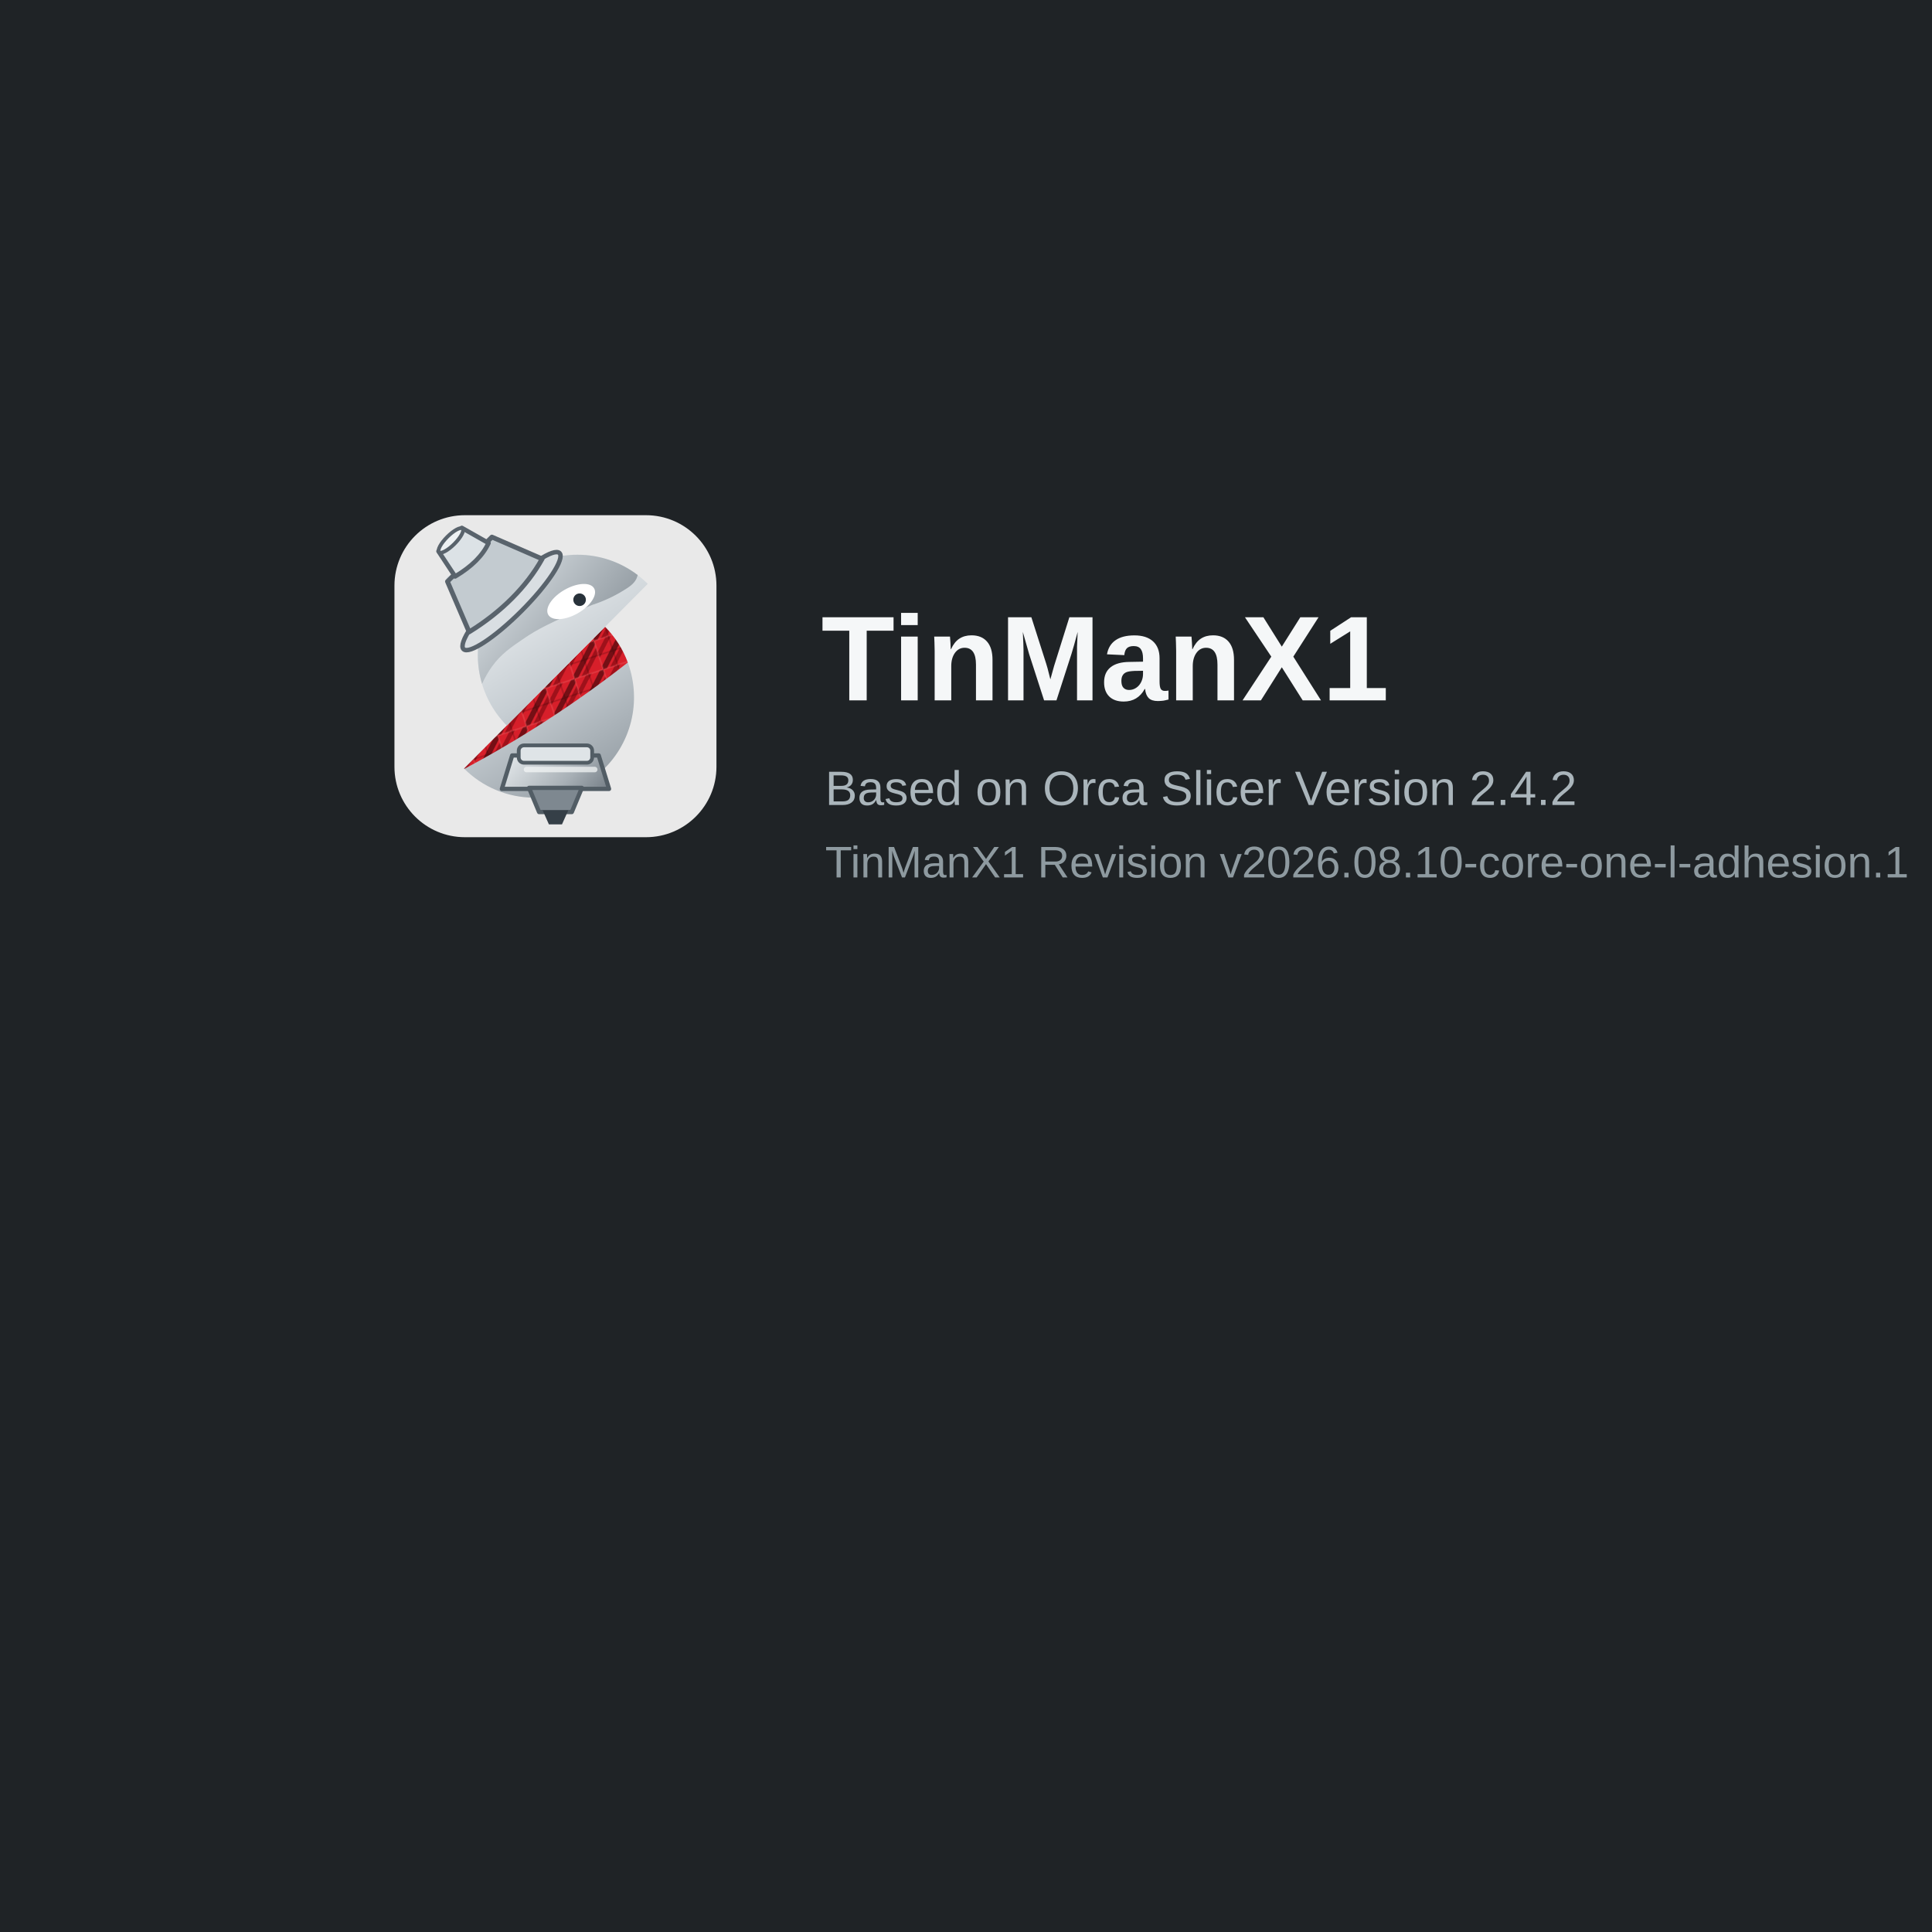
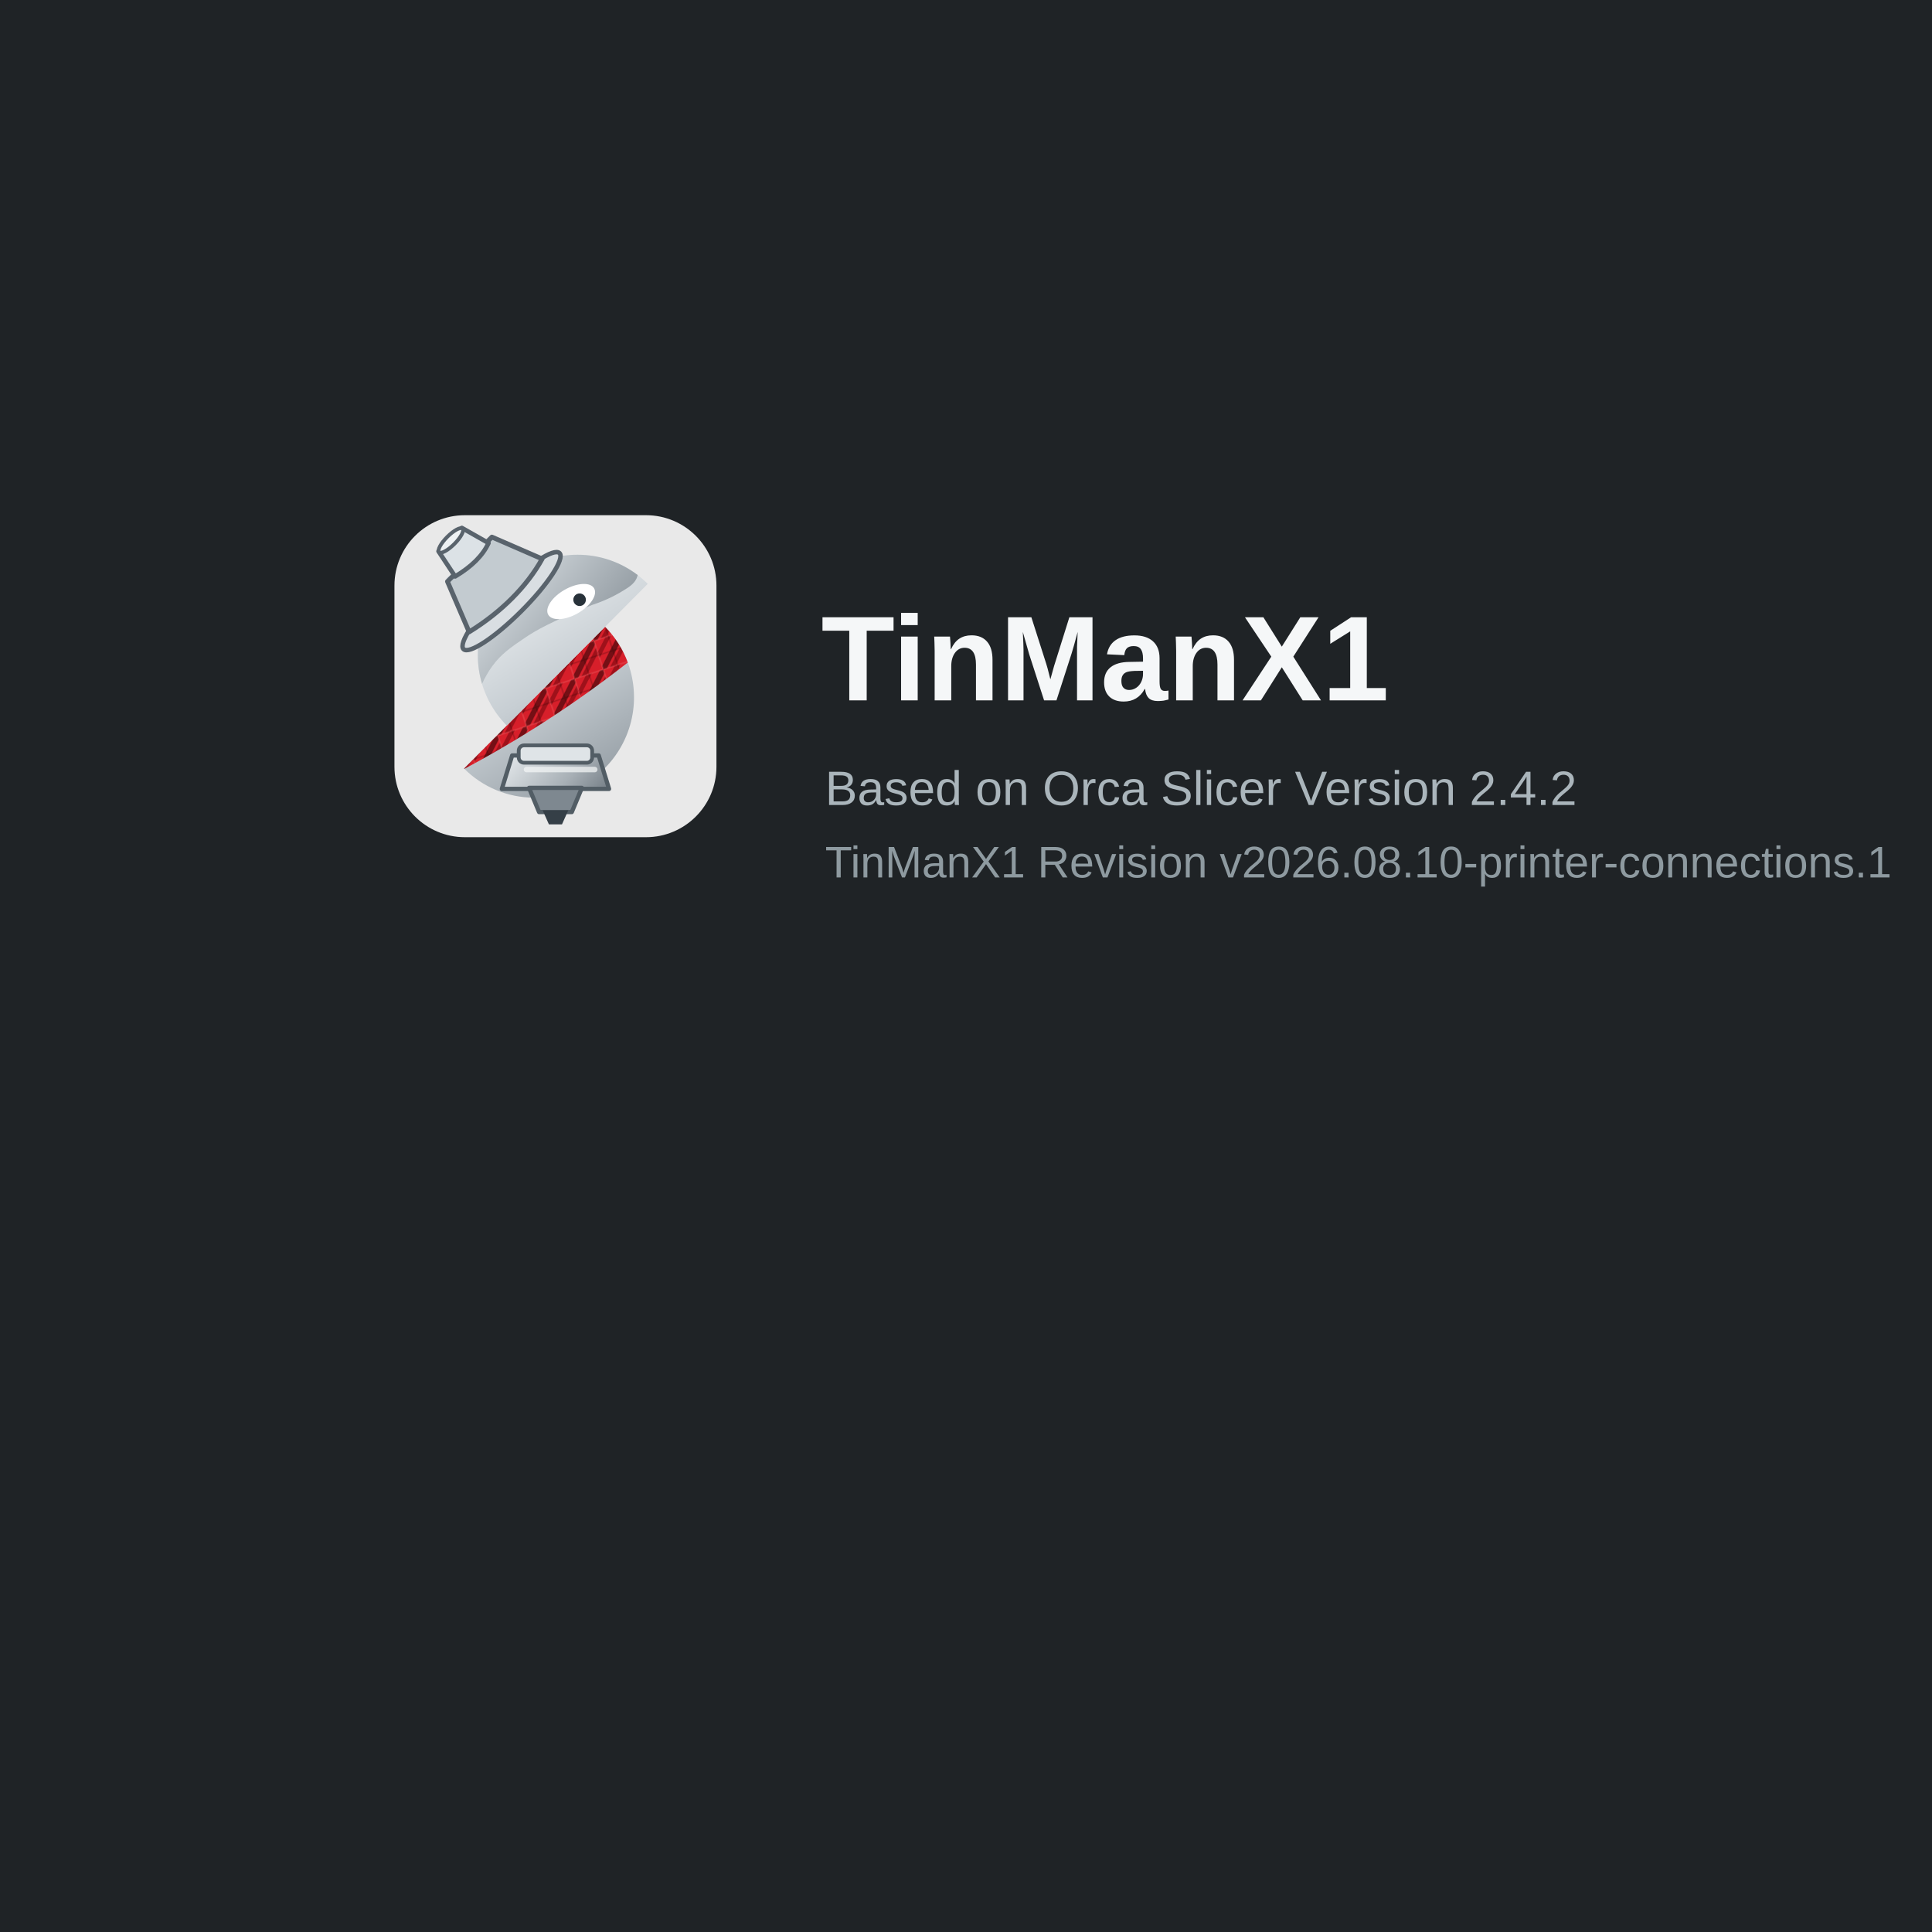
<svg xmlns="http://www.w3.org/2000/svg" width="480" height="480" viewBox="0 0 480 480">
  <defs>
    <linearGradient id="tmxSilver" x1="18" y1="8" x2="47" y2="55" gradientUnits="userSpaceOnUse">
      <stop offset="0" stop-color="#f7f9fa" />
      <stop offset=".52" stop-color="#c7ced3" />
      <stop offset="1" stop-color="#8d969d" />
    </linearGradient>
    <linearGradient id="tmxDarkSilver" x1="19" y1="10" x2="49" y2="35" gradientUnits="userSpaceOnUse">
      <stop offset="0" stop-color="#dce2e6" />
      <stop offset="1" stop-color="#6f7981" />
    </linearGradient>
    <linearGradient id="tmxNozzle" x1="24" y1="43" x2="43" y2="60" gradientUnits="userSpaceOnUse">
      <stop offset="0" stop-color="#eef2f4" />
      <stop offset=".55" stop-color="#a8b0b6" />
      <stop offset="1" stop-color="#59636c" />
    </linearGradient>
    <pattern id="tmxCarbonRed" width="6" height="6" patternUnits="userSpaceOnUse" patternTransform="rotate(-18)">
      <rect width="6" height="6" fill="#D71F2A" />
      <path d="M-2 1 1-2M0 6 6 0M5 8 8 5" fill="none" stroke="#250204" stroke-width="1.05" opacity=".55" />
      <path d="M-2 5 5-2M1 7 7 1" fill="none" stroke="#7c0810" stroke-width=".85" opacity=".62" />
      <path d="M0 0h6v6h-6z" fill="none" stroke="#f06a70" stroke-width=".35" opacity=".28" />
      <path d="M0 3h6M3 0v6" fill="none" stroke="#180102" stroke-width=".28" opacity=".22" />
    </pattern>
  </defs>
  <rect width="480" height="480" fill="#1f2326" />
  <g transform="translate(98 128)">
    <g transform="scale(1.25)">
      <rect width="64" height="64" rx="14" fill="#e9e9e9" />
      <path d="M13.84,50.354a19.7,19.7,0,0,0,13.883,5.79A19.944,19.944,0,0,0,41.858,22.182Z" fill="url(#tmxSilver)" />
      <path d="M41.858,22.181,13.84,50.354l.061.059A220.548,220.548,0,0,0,46.378,29.277a19.964,19.964,0,0,0-4.52-7.1" fill="url(#tmxCarbonRed)" />
      <path d="M36.381,7.856A19.943,19.943,0,0,0,22.327,41.818L50.345,13.646a19.693,19.693,0,0,0-13.964-5.79" fill="url(#tmxSilver)" />
      <path d="M36.381,7.856A19.636,19.636,0,0,0,26.04,10.782a22.742,22.742,0,0,0-5.91-.745,23.084,23.084,0,0,0-9.477,2.124.632.632,0,0,0,.129,1.191,13.52,13.52,0,0,1,8.069,5.137A20.06,20.06,0,0,0,17.41,33.534a19.873,19.873,0,0,1,2-3.488c1.819-2.5,3.743-3.8,6.585-5.723,2.093-1.416,5-3.077,13.359-6.512a28.421,28.421,0,0,0,6.12-2.821c1.4-.831,2.461-1.615,2.8-2.842.024-.086.045-.172.065-.256A19.655,19.655,0,0,0,36.381,7.856" fill="url(#tmxDarkSilver)" />
      <path d="M39.69,14.551c.727,1.285-.728,3.495-3.249,4.937s-5.154,1.569-5.88.284.727-3.495,3.248-4.937,5.154-1.569,5.881-.284" fill="#fff" />
      <circle cx="36.8" cy="16.8" r="1.25" fill="#28323a" />
      <g transform="translate(-17 1) rotate(-45 34.2 12.5) scale(1.05)">
        <ellipse cx="34.25" cy="18.4" rx="12.85" ry="2.65" fill="#d9dee2" stroke="#59636c" stroke-width=".85" />
        <path d="M28.3,7.2h11.9l3.8,9.65c-5.75,1.65-12.65,1.65-19.55,0Z" fill="#c3cbd0" stroke="#59636c" stroke-width=".9" stroke-linejoin="round" />
        <path d="M31.15,1.95h6.25l1.55,5.6c-2.45.9-5.4.9-8.95,0Z" fill="#dce2e6" stroke="#59636c" stroke-width=".85" stroke-linejoin="round" />
        <ellipse cx="34.25" cy="2.15" rx="3.15" ry=".95" fill="#eef2f4" stroke="#59636c" stroke-width=".7" />
      </g>
      <path d="M23.4,47.75h17.2l2.05,6.65H21.35Z" fill="url(#tmxNozzle)" stroke="#525d65" stroke-width=".85" stroke-linejoin="round" />
      <path d="M26.75,54.2h10.5l-2,4.8h-6.5Z" fill="#7e8890" stroke="#525d65" stroke-width=".85" stroke-linejoin="round" />
      <path d="M29.45,58.65h5.1l-1.25,2.8h-2.6Z" fill="#353f47" />
      <rect x="24.7" y="45.75" width="14.6" height="3.45" rx="1.05" fill="#dfe4e7" stroke="#525d65" stroke-width=".75" />
      <path d="M26.25,50.55h13.55" fill="none" stroke="#f4f6f7" stroke-width="1.1" stroke-linecap="round" opacity=".72" />
    </g>
    <text x="106" y="46" font-family="Arial, Helvetica, sans-serif" font-size="30" font-weight="700" fill="#f5f7f8">TinManX1</text>
    <text x="107" y="72" font-family="Arial, Helvetica, sans-serif" font-size="12" fill="#aab5bb">Based on Orca Slicer Version 2.4.2</text>
-     <text x="107" y="90" font-family="Arial, Helvetica, sans-serif" font-size="11" fill="#8e9aa0">TinManX1 Revision v2026.08.10-core-one-l-adhesion.1</text>
+     <text x="107" y="90" font-family="Arial, Helvetica, sans-serif" font-size="11" fill="#8e9aa0">TinManX1 Revision v2026.08.10-printer-connections.1</text>
  </g>
</svg>
